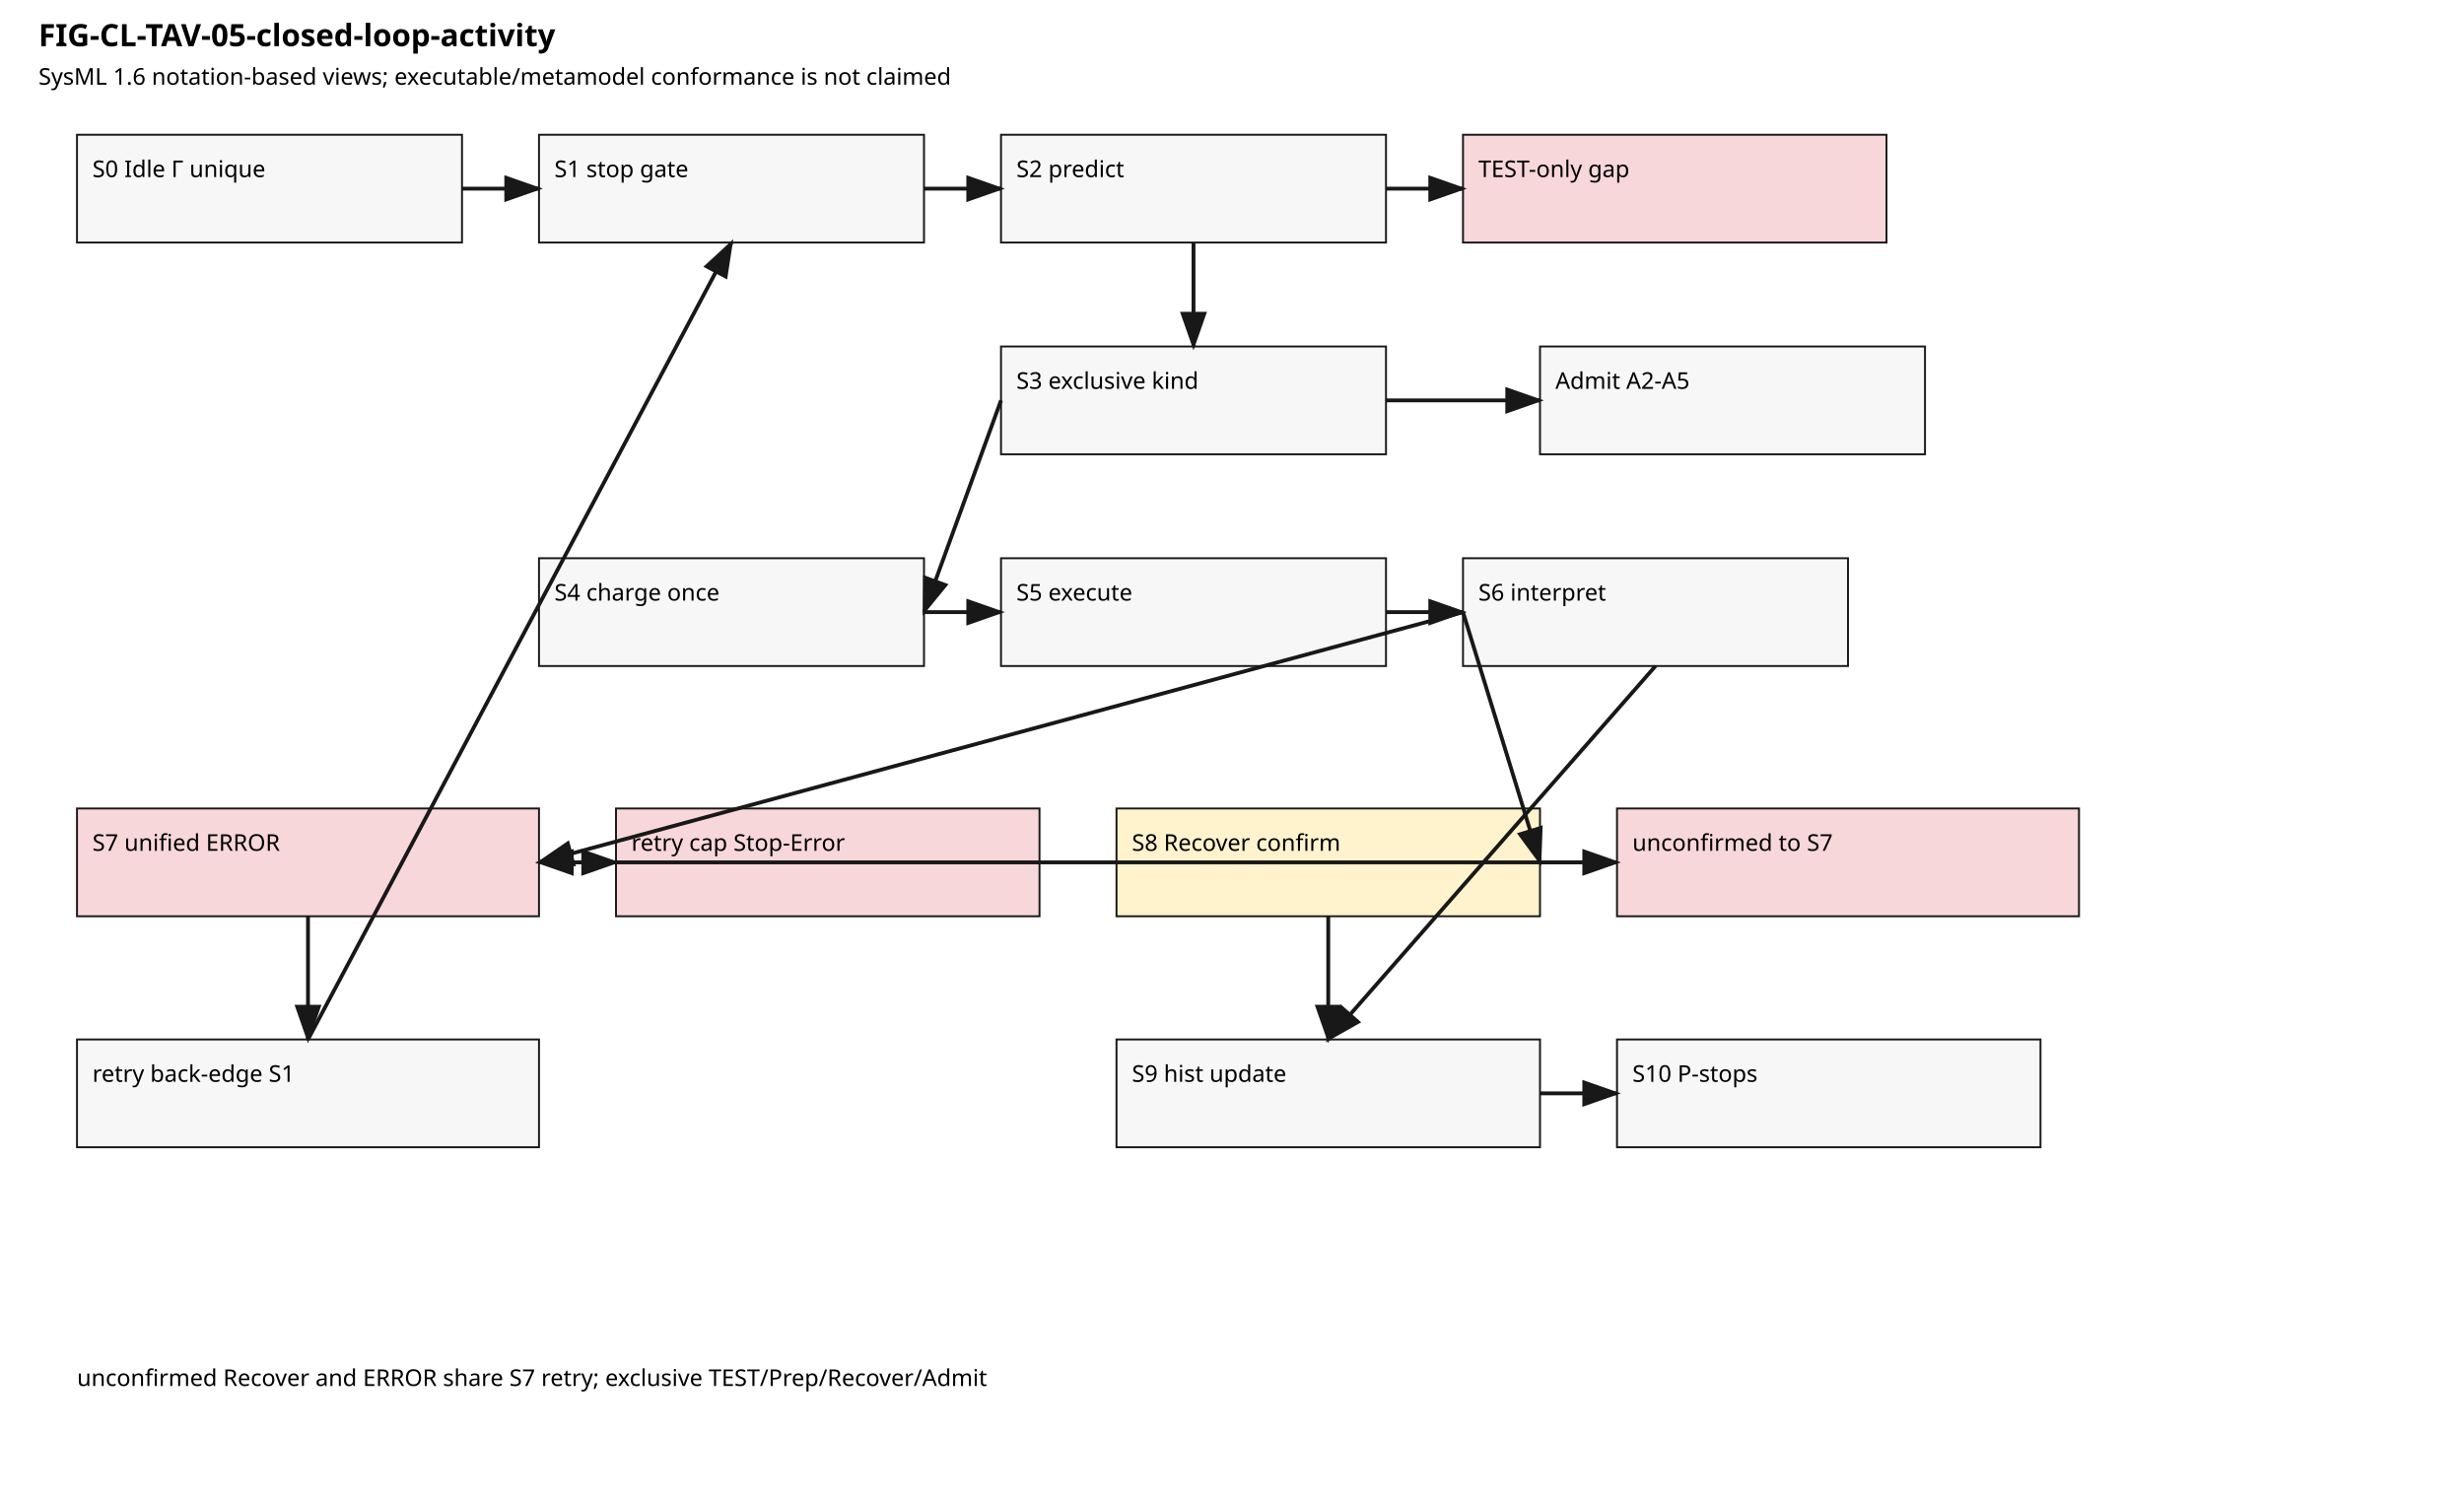
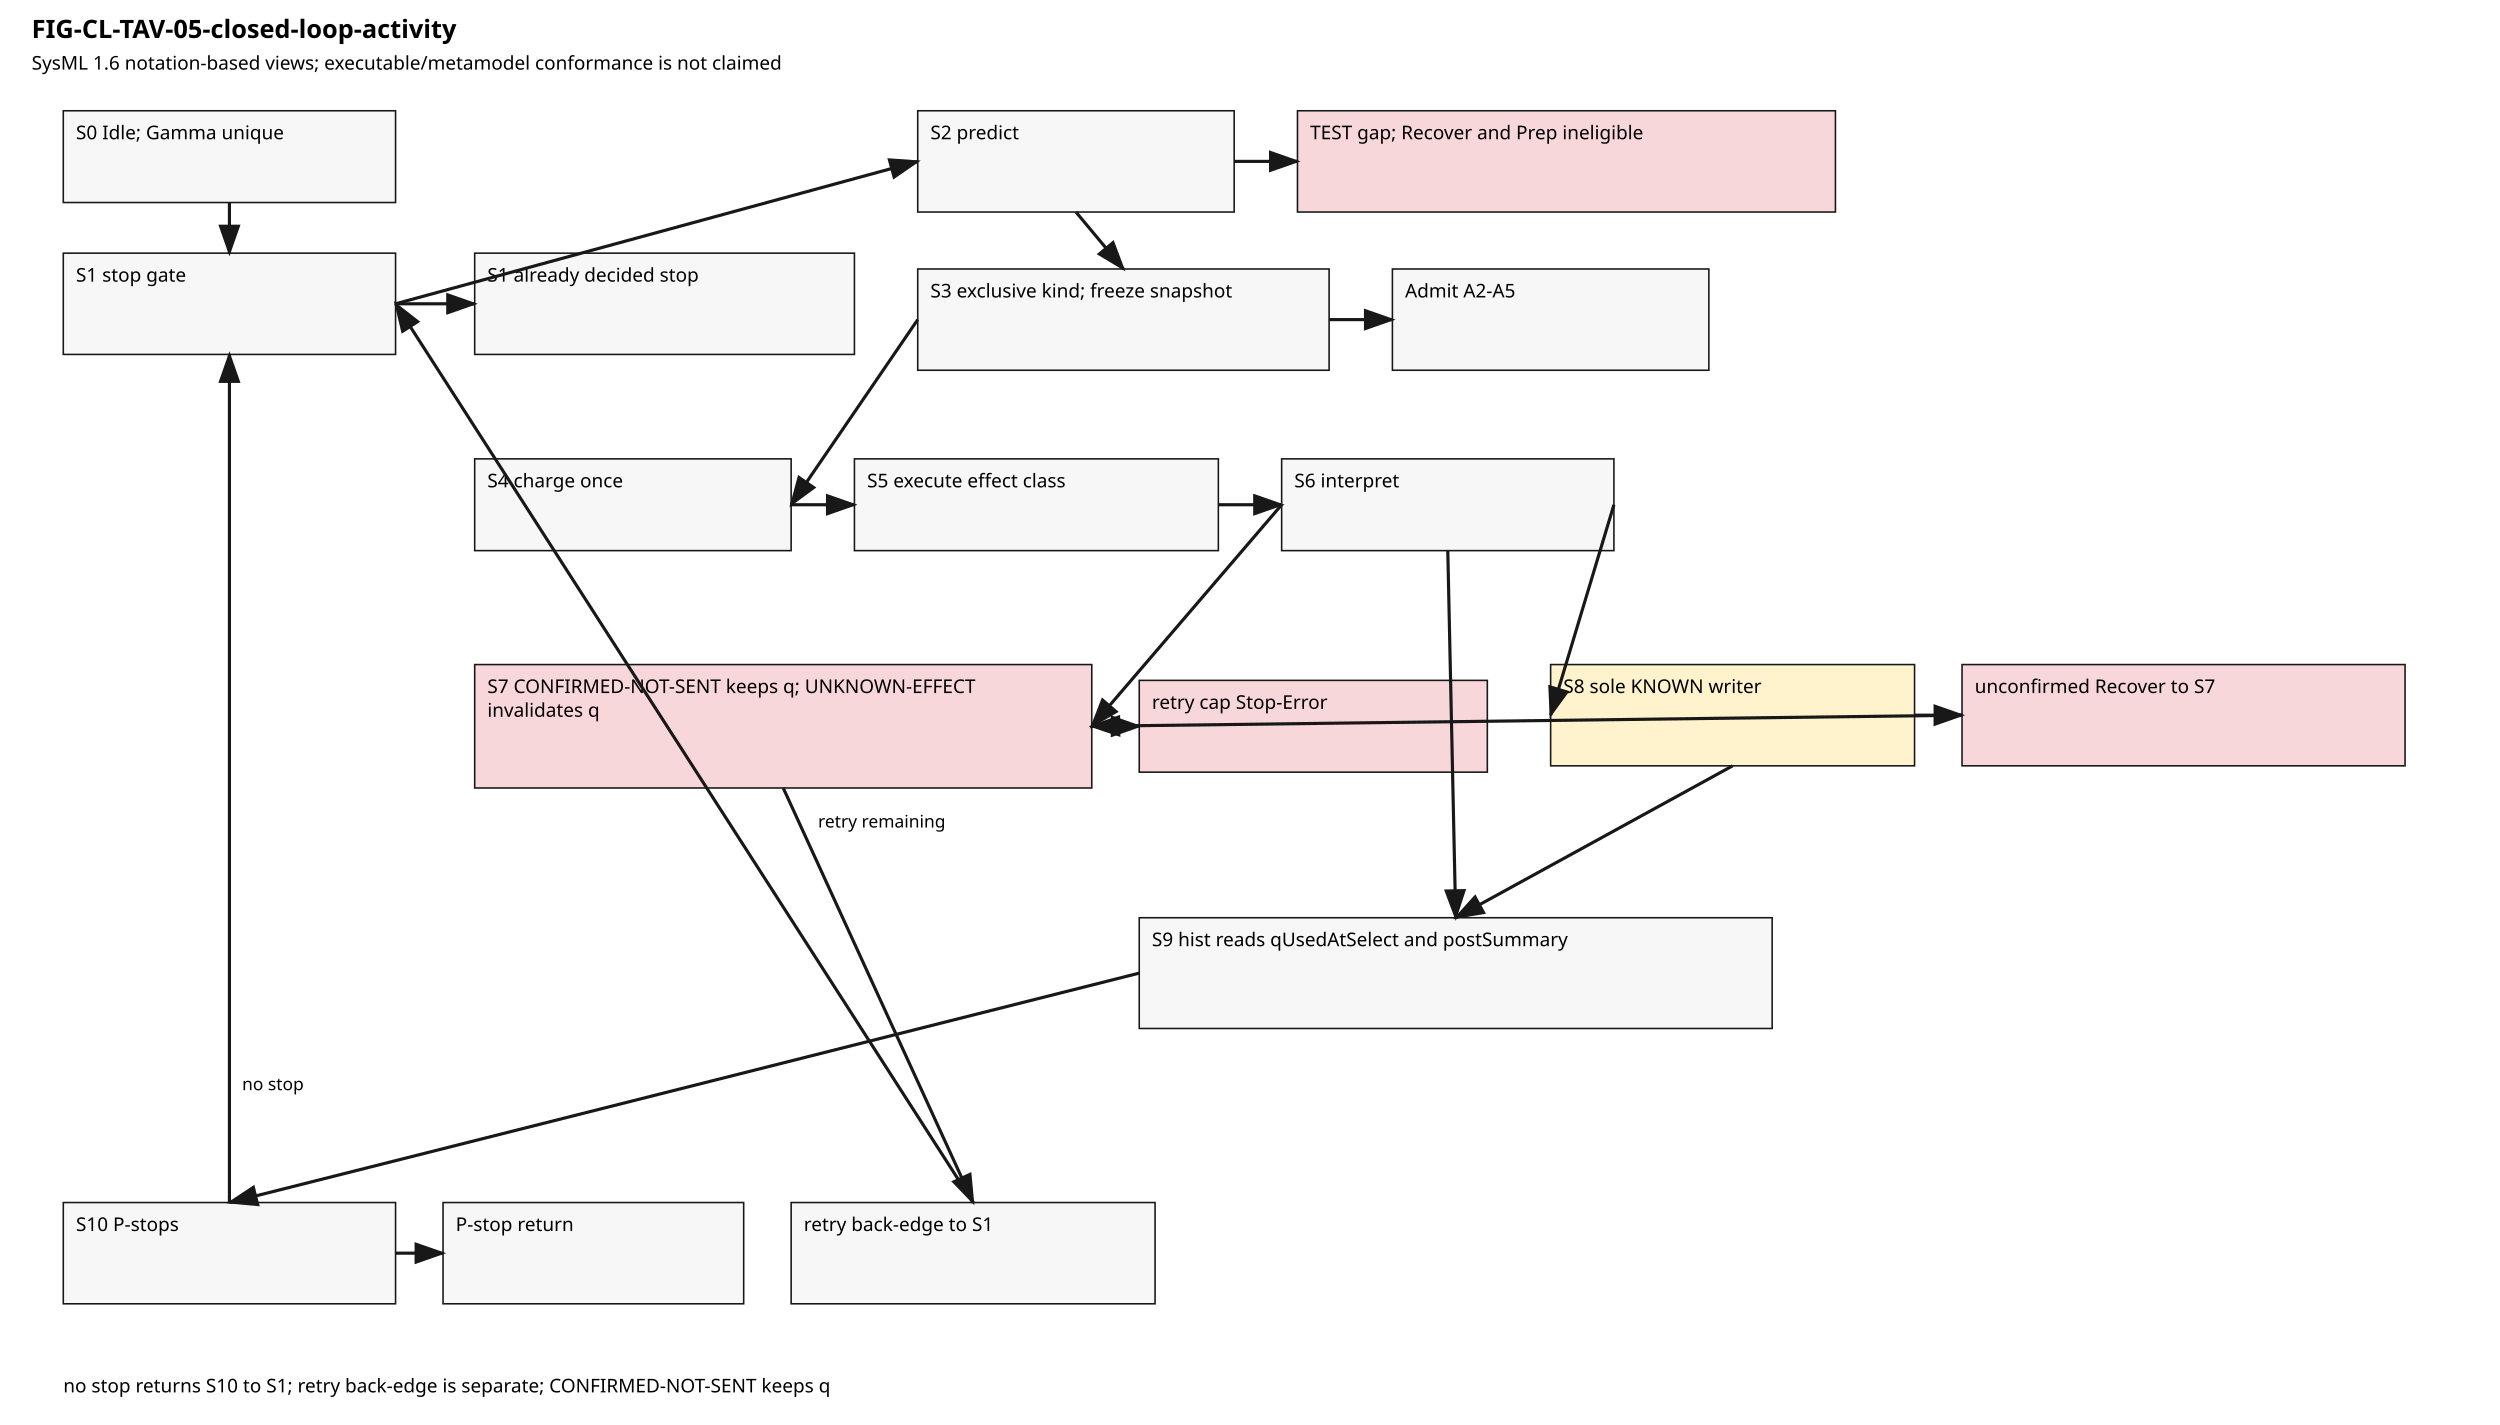
- <svg xmlns="http://www.w3.org/2000/svg" width="1280" height="780" viewBox="0 0 1280 780" style="background:#FFFFFF">
+ <svg xmlns="http://www.w3.org/2000/svg" width="1580" height="900" viewBox="0 0 1580 900" style="background:#FFFFFF">
  <defs>
    <marker id="arrow" markerWidth="10" markerHeight="7" refX="9" refY="3.5" orient="auto">
      <path d="M0,0 L10,3.5 L0,7 z" fill="#181818" />
    </marker>
  </defs>
  <text x="20" y="24" font-size="16" font-family="sans-serif" font-weight="700">FIG-CL-TAV-05-closed-loop-activity</text>
  <text x="20" y="44" font-size="12" font-family="sans-serif">SysML 1.6 notation-based views; executable/metamodel conformance is not claimed</text>
-   <rect x="40" y="70" width="200" height="56" data-node="S0" fill="#F7F7F7" stroke="#181818" />
-   <text x="48" y="92" font-size="12" font-family="sans-serif">S0 Idle Γ unique</text>
-   <rect x="280" y="70" width="200" height="56" data-node="S1" fill="#F7F7F7" stroke="#181818" />
-   <text x="288" y="92" font-size="12" font-family="sans-serif">S1 stop gate</text>
-   <rect x="520" y="70" width="200" height="56" data-node="S2" fill="#F7F7F7" stroke="#181818" />
-   <text x="528" y="92" font-size="12" font-family="sans-serif">S2 predict</text>
-   <rect x="760" y="70" width="220" height="56" data-node="PredictionGap" fill="#F8D7DA" stroke="#181818" />
-   <text x="768" y="92" font-size="12" font-family="sans-serif">TEST-only gap</text>
-   <rect x="520" y="180" width="200" height="56" data-node="S3" fill="#F7F7F7" stroke="#181818" />
-   <text x="528" y="202" font-size="12" font-family="sans-serif">S3 exclusive kind</text>
-   <rect x="800" y="180" width="200" height="56" data-node="Admit" fill="#F7F7F7" stroke="#181818" />
-   <text x="808" y="202" font-size="12" font-family="sans-serif">Admit A2-A5</text>
-   <rect x="280" y="290" width="200" height="56" data-node="S4" fill="#F7F7F7" stroke="#181818" />
-   <text x="288" y="312" font-size="12" font-family="sans-serif">S4 charge once</text>
-   <rect x="520" y="290" width="200" height="56" data-node="S5" fill="#F7F7F7" stroke="#181818" />
-   <text x="528" y="312" font-size="12" font-family="sans-serif">S5 execute</text>
-   <rect x="760" y="290" width="200" height="56" data-node="S6" fill="#F7F7F7" stroke="#181818" />
-   <text x="768" y="312" font-size="12" font-family="sans-serif">S6 interpret</text>
-   <rect x="40" y="420" width="240" height="56" data-node="S7" fill="#F8D7DA" stroke="#181818" />
-   <text x="48" y="442" font-size="12" font-family="sans-serif">S7 unified ERROR</text>
-   <rect x="320" y="420" width="220" height="56" data-node="StopError" fill="#F8D7DA" stroke="#181818" />
-   <text x="328" y="442" font-size="12" font-family="sans-serif">retry cap Stop-Error</text>
-   <rect x="580" y="420" width="220" height="56" data-node="S8" fill="#FFF3CD" stroke="#181818" />
-   <text x="588" y="442" font-size="12" font-family="sans-serif">S8 Recover confirm</text>
-   <rect x="840" y="420" width="240" height="56" data-node="Unconfirmed" fill="#F8D7DA" stroke="#181818" />
-   <text x="848" y="442" font-size="12" font-family="sans-serif">unconfirmed to S7</text>
-   <rect x="580" y="540" width="220" height="56" data-node="S9" fill="#F7F7F7" stroke="#181818" />
-   <text x="588" y="562" font-size="12" font-family="sans-serif">S9 hist update</text>
-   <rect x="840" y="540" width="220" height="56" data-node="S10" fill="#F7F7F7" stroke="#181818" />
-   <text x="848" y="562" font-size="12" font-family="sans-serif">S10 P-stops</text>
-   <rect x="40" y="540" width="240" height="56" data-node="LoopS1" fill="#F7F7F7" stroke="#181818" />
-   <text x="48" y="562" font-size="12" font-family="sans-serif">retry back-edge S1</text>
-   <line x1="240" y1="98" x2="280" y2="98" data-from="S0" data-to="S1" stroke="#181818" stroke-width="2" marker-end="url(#arrow)" />
-   <line x1="480" y1="98" x2="520" y2="98" data-from="S1" data-to="S2" stroke="#181818" stroke-width="2" marker-end="url(#arrow)" />
-   <line x1="720" y1="98" x2="760" y2="98" data-from="S2" data-to="PredictionGap" stroke="#181818" stroke-width="2" marker-end="url(#arrow)" />
-   <line x1="620" y1="126" x2="620" y2="180" data-from="S2" data-to="S3" stroke="#181818" stroke-width="2" marker-end="url(#arrow)" />
-   <line x1="720" y1="208" x2="800" y2="208" data-from="S3" data-to="Admit" stroke="#181818" stroke-width="2" marker-end="url(#arrow)" />
-   <line x1="520" y1="208" x2="480" y2="318" data-from="S3" data-to="S4" stroke="#181818" stroke-width="2" marker-end="url(#arrow)" />
-   <line x1="480" y1="318" x2="520" y2="318" data-from="S4" data-to="S5" stroke="#181818" stroke-width="2" marker-end="url(#arrow)" />
-   <line x1="720" y1="318" x2="760" y2="318" data-from="S5" data-to="S6" stroke="#181818" stroke-width="2" marker-end="url(#arrow)" />
-   <line x1="760" y1="318" x2="280" y2="448" data-from="S6" data-to="S7" stroke="#181818" stroke-width="2" marker-end="url(#arrow)" />
-   <line x1="760" y1="318" x2="800" y2="448" data-from="S6" data-to="S8" stroke="#181818" stroke-width="2" marker-end="url(#arrow)" />
-   <line x1="800" y1="448" x2="840" y2="448" data-from="S8" data-to="Unconfirmed" stroke="#181818" stroke-width="2" marker-end="url(#arrow)" />
-   <line x1="840" y1="448" x2="280" y2="448" data-from="Unconfirmed" data-to="S7" stroke="#181818" stroke-width="2" marker-end="url(#arrow)" />
-   <line x1="280" y1="448" x2="320" y2="448" data-from="S7" data-to="StopError" stroke="#181818" stroke-width="2" marker-end="url(#arrow)" />
-   <line x1="160" y1="476" x2="160" y2="540" data-from="S7" data-to="LoopS1" stroke="#181818" stroke-width="2" marker-end="url(#arrow)" />
-   <line x1="160" y1="540" x2="380" y2="126" data-from="LoopS1" data-to="S1" stroke="#181818" stroke-width="2" marker-end="url(#arrow)" />
-   <line x1="690" y1="476" x2="690" y2="540" data-from="S8" data-to="S9" stroke="#181818" stroke-width="2" marker-end="url(#arrow)" />
-   <line x1="800" y1="568" x2="840" y2="568" data-from="S9" data-to="S10" stroke="#181818" stroke-width="2" marker-end="url(#arrow)" />
-   <line x1="860" y1="346" x2="690" y2="540" data-from="S6" data-to="S9" stroke="#181818" stroke-width="2" marker-end="url(#arrow)" />
-   <text x="40" y="720" font-size="12" font-family="sans-serif">unconfirmed Recover and ERROR share S7 retry; exclusive TEST/Prep/Recover/Admit</text>
+   <rect x="40" y="70" width="210" height="58" data-node="S0" fill="#F7F7F7" stroke="#181818" />
+   <text x="48" y="88" font-size="12" font-family="sans-serif">
+     <tspan x="48" dy="0">S0 Idle; Gamma unique</tspan>
+   </text>
+   <rect x="40" y="160" width="210" height="64" data-node="S1" fill="#F7F7F7" stroke="#181818" />
+   <text x="48" y="178" font-size="12" font-family="sans-serif">
+     <tspan x="48" dy="0">S1 stop gate</tspan>
+   </text>
+   <rect x="40" y="760" width="210" height="64" data-node="S10" fill="#F7F7F7" stroke="#181818" />
+   <text x="48" y="778" font-size="12" font-family="sans-serif">
+     <tspan x="48" dy="0">S10 P-stops</tspan>
+   </text>
+   <rect x="280" y="760" width="190" height="64" data-node="StopP" fill="#F7F7F7" stroke="#181818" />
+   <text x="288" y="778" font-size="12" font-family="sans-serif">
+     <tspan x="288" dy="0">P-stop return</tspan>
+   </text>
+   <rect x="500" y="760" width="230" height="64" data-node="LoopS1" fill="#F7F7F7" stroke="#181818" />
+   <text x="508" y="778" font-size="12" font-family="sans-serif">
+     <tspan x="508" dy="0">retry back-edge to S1</tspan>
+   </text>
+   <rect x="300" y="160" width="240" height="64" data-node="StopGate" fill="#F7F7F7" stroke="#181818" />
+   <text x="308" y="178" font-size="12" font-family="sans-serif">
+     <tspan x="308" dy="0">S1 already decided stop</tspan>
+   </text>
+   <rect x="580" y="70" width="200" height="64" data-node="S2" fill="#F7F7F7" stroke="#181818" />
+   <text x="588" y="88" font-size="12" font-family="sans-serif">
+     <tspan x="588" dy="0">S2 predict</tspan>
+   </text>
+   <rect x="820" y="70" width="340" height="64" data-node="PredictionGap" fill="#F8D7DA" stroke="#181818" />
+   <text x="828" y="88" font-size="12" font-family="sans-serif">
+     <tspan x="828" dy="0">TEST gap; Recover and Prep ineligible</tspan>
+   </text>
+   <rect x="580" y="170" width="260" height="64" data-node="S3" fill="#F7F7F7" stroke="#181818" />
+   <text x="588" y="188" font-size="12" font-family="sans-serif">
+     <tspan x="588" dy="0">S3 exclusive kind; freeze snapshot</tspan>
+   </text>
+   <rect x="880" y="170" width="200" height="64" data-node="Admit" fill="#F7F7F7" stroke="#181818" />
+   <text x="888" y="188" font-size="12" font-family="sans-serif">
+     <tspan x="888" dy="0">Admit A2-A5</tspan>
+   </text>
+   <rect x="300" y="290" width="200" height="58" data-node="S4" fill="#F7F7F7" stroke="#181818" />
+   <text x="308" y="308" font-size="12" font-family="sans-serif">
+     <tspan x="308" dy="0">S4 charge once</tspan>
+   </text>
+   <rect x="540" y="290" width="230" height="58" data-node="S5" fill="#F7F7F7" stroke="#181818" />
+   <text x="548" y="308" font-size="12" font-family="sans-serif">
+     <tspan x="548" dy="0">S5 execute effect class</tspan>
+   </text>
+   <rect x="810" y="290" width="210" height="58" data-node="S6" fill="#F7F7F7" stroke="#181818" />
+   <text x="818" y="308" font-size="12" font-family="sans-serif">
+     <tspan x="818" dy="0">S6 interpret</tspan>
+   </text>
+   <rect x="300" y="420" width="390" height="78" data-node="S7" fill="#F8D7DA" stroke="#181818" />
+   <text x="308" y="438" font-size="12" font-family="sans-serif">
+     <tspan x="308" dy="0">S7 CONFIRMED-NOT-SENT keeps q; UNKNOWN-EFFECT</tspan>
+     <tspan x="308" dy="15">invalidates q</tspan>
+   </text>
+   <rect x="720" y="430" width="220" height="58" data-node="StopError" fill="#F8D7DA" stroke="#181818" />
+   <text x="728" y="448" font-size="12" font-family="sans-serif">
+     <tspan x="728" dy="0">retry cap Stop-Error</tspan>
+   </text>
+   <rect x="980" y="420" width="230" height="64" data-node="S8" fill="#FFF3CD" stroke="#181818" />
+   <text x="988" y="438" font-size="12" font-family="sans-serif">
+     <tspan x="988" dy="0">S8 sole KNOWN writer</tspan>
+   </text>
+   <rect x="1240" y="420" width="280" height="64" data-node="Unconfirmed" fill="#F8D7DA" stroke="#181818" />
+   <text x="1248" y="438" font-size="12" font-family="sans-serif">
+     <tspan x="1248" dy="0">unconfirmed Recover to S7</tspan>
+   </text>
+   <rect x="720" y="580" width="400" height="70" data-node="S9" fill="#F7F7F7" stroke="#181818" />
+   <text x="728" y="598" font-size="12" font-family="sans-serif">
+     <tspan x="728" dy="0">S9 hist reads qUsedAtSelect and postSummary</tspan>
+   </text>
+   <line x1="145" y1="128" x2="145" y2="160" data-from="S0" data-to="S1" data-edge="E-S0-S1" stroke="#181818" stroke-width="2" marker-end="url(#arrow)" />
+   <line x1="250" y1="192" x2="580" y2="102" data-from="S1" data-to="S2" data-edge="E-S1-S2" stroke="#181818" stroke-width="2" marker-end="url(#arrow)" />
+   <line x1="250" y1="192" x2="300" y2="192" data-from="S1" data-to="StopGate" data-edge="E-S1-STOP" stroke="#181818" stroke-width="2" marker-end="url(#arrow)" />
+   <line x1="680" y1="134" x2="710" y2="170" data-from="S2" data-to="S3" data-edge="E-S2-S3" stroke="#181818" stroke-width="2" marker-end="url(#arrow)" />
+   <line x1="780" y1="102" x2="820" y2="102" data-from="S2" data-to="PredictionGap" data-edge="E-S2-GAP" stroke="#181818" stroke-width="2" marker-end="url(#arrow)" />
+   <line x1="840" y1="202" x2="880" y2="202" data-from="S3" data-to="Admit" data-edge="E-S3-ADMIT" stroke="#181818" stroke-width="2" marker-end="url(#arrow)" />
+   <line x1="580" y1="202" x2="500" y2="319" data-from="S3" data-to="S4" data-edge="E-S3-S4" stroke="#181818" stroke-width="2" marker-end="url(#arrow)" />
+   <line x1="500" y1="319" x2="540" y2="319" data-from="S4" data-to="S5" data-edge="E-S4-S5" stroke="#181818" stroke-width="2" marker-end="url(#arrow)" />
+   <line x1="770" y1="319" x2="810" y2="319" data-from="S5" data-to="S6" data-edge="E-S5-S6" stroke="#181818" stroke-width="2" marker-end="url(#arrow)" />
+   <line x1="810" y1="319" x2="690" y2="459" data-from="S6" data-to="S7" data-edge="E-S6-S7" stroke="#181818" stroke-width="2" marker-end="url(#arrow)" />
+   <line x1="1020" y1="319" x2="980" y2="452" data-from="S6" data-to="S8" data-edge="E-S6-S8" stroke="#181818" stroke-width="2" marker-end="url(#arrow)" />
+   <line x1="1210" y1="452" x2="1240" y2="452" data-from="S8" data-to="Unconfirmed" data-edge="E-S8-UNCONFIRMED" stroke="#181818" stroke-width="2" marker-end="url(#arrow)" />
+   <line x1="1240" y1="452" x2="690" y2="459" data-from="Unconfirmed" data-to="S7" data-edge="E-UNCONFIRMED-S7" stroke="#181818" stroke-width="2" marker-end="url(#arrow)" />
+   <line x1="690" y1="459" x2="720" y2="459" data-from="S7" data-to="StopError" data-edge="E-S7-STOP" stroke="#181818" stroke-width="2" marker-end="url(#arrow)" />
+   <line x1="495" y1="498" x2="615" y2="760" data-from="S7" data-to="LoopS1" data-edge="E-S7-LOOP" stroke="#181818" stroke-width="2" marker-end="url(#arrow)" />
+   <text x="517" y="523" font-size="11" font-family="sans-serif">retry remaining</text>
+   <line x1="615" y1="760" x2="250" y2="192" data-from="LoopS1" data-to="S1" data-edge="E-S7-S1" stroke="#181818" stroke-width="2" marker-end="url(#arrow)" />
+   <line x1="1095" y1="484" x2="920" y2="580" data-from="S8" data-to="S9" data-edge="E-S8-S9" stroke="#181818" stroke-width="2" marker-end="url(#arrow)" />
+   <line x1="915" y1="348" x2="920" y2="580" data-from="S6" data-to="S9" data-edge="E-S6-S9" stroke="#181818" stroke-width="2" marker-end="url(#arrow)" />
+   <line x1="720" y1="615" x2="145" y2="760" data-from="S9" data-to="S10" data-edge="E-S9-S10" stroke="#181818" stroke-width="2" marker-end="url(#arrow)" />
+   <line x1="250" y1="792" x2="280" y2="792" data-from="S10" data-to="StopP" data-edge="E-S10-STOP" stroke="#181818" stroke-width="2" marker-end="url(#arrow)" />
+   <line x1="145" y1="760" x2="145" y2="224" data-from="S10" data-to="S1" data-edge="E-S10-S1" stroke="#181818" stroke-width="2" marker-end="url(#arrow)" />
+   <text x="153" y="689" font-size="11" font-family="sans-serif">no stop</text>
+   <text x="40" y="880" font-size="12" font-family="sans-serif">no stop returns S10 to S1; retry back-edge is separate; CONFIRMED-NOT-SENT keeps q</text>
</svg>
